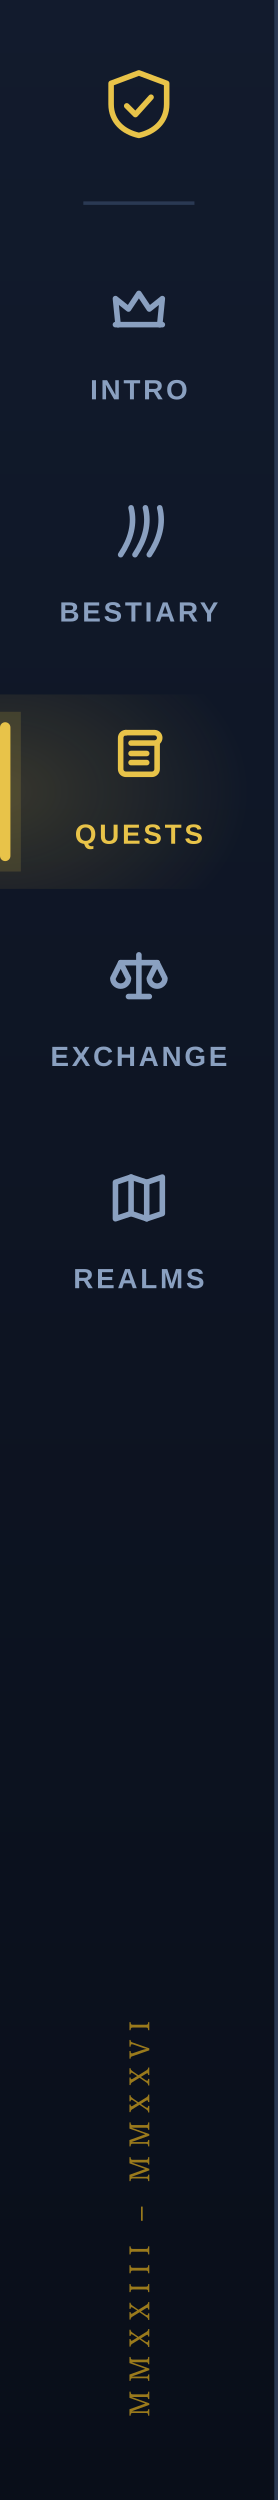
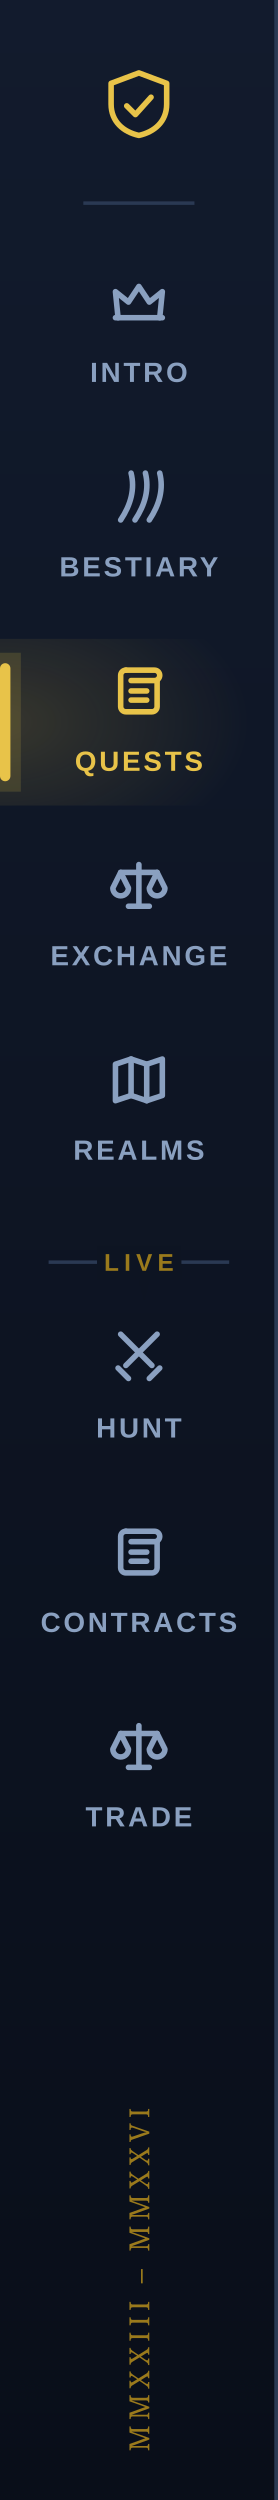
<svg xmlns="http://www.w3.org/2000/svg" width="80" height="720" viewBox="0 0 80 720">
  <defs>
    <linearGradient id="bg" x1="0" y1="0" x2="0" y2="1">
      <stop offset="0" stop-color="#121b2d" />
      <stop offset="1" stop-color="#090e19" />
    </linearGradient>
    <radialGradient id="wash" cx="0" cy="0.5" r="0.9">
      <stop offset="0" stop-color="#e8c349" stop-opacity="0.18" />
      <stop offset="1" stop-color="#e8c349" stop-opacity="0" />
    </radialGradient>
  </defs>
  <rect width="80" height="720" fill="url(#bg)" />
  <rect x="79" y="0" width="1" height="720" fill="#2a3953" />
  <g transform="translate(28,18) scale(1)" fill="none" stroke="#e8c349" stroke-width="1.600" stroke-linecap="round" stroke-linejoin="round">
    <path d="M12 3l8 3v6c0 5-3.5 8-8 9-4.5-1-8-4-8-9V6z" />
    <path d="M8.5 12.5l2.5 2.5 4.5-5" />
  </g>
  <rect x="24" y="58" width="32" height="1" fill="#2a3953" />
-   <g transform="translate(31,80) scale(0.75)" fill="none" stroke="#8aa0c0" stroke-width="2.133" stroke-linecap="round" stroke-linejoin="round">
+   <g transform="translate(31,78) scale(0.75)" fill="none" stroke="#8aa0c0" stroke-width="2.133" stroke-linecap="round" stroke-linejoin="round">
    <path d="M3 18h18" />
    <path d="M4 18L3 8l5 4 4-6 4 6 5-4-1 10" />
  </g>
-   <text x="40" y="115" text-anchor="middle" font-family="Segoe UI,Arial,sans-serif" font-size="8" font-weight="600" letter-spacing="0.8" fill="#8aa0c0">INTRO</text>
-   <g transform="translate(31,144) scale(0.75)" fill="none" stroke="#8aa0c0" stroke-width="2.133" stroke-linecap="round" stroke-linejoin="round">
+   <text x="40" y="110" text-anchor="middle" font-family="Segoe UI,Arial,sans-serif" font-size="8" font-weight="600" letter-spacing="0.8" fill="#8aa0c0">INTRO</text>
+   <g transform="translate(31,134) scale(0.75)" fill="none" stroke="#8aa0c0" stroke-width="2.133" stroke-linecap="round" stroke-linejoin="round">
    <path d="M9 3c1.5 6 0 12-4 18" />
    <path d="M14.5 3c1.5 6 0 12-4 18" />
    <path d="M20 3c1.5 6 0 12-4 18" />
  </g>
-   <text x="40" y="179" text-anchor="middle" font-family="Segoe UI,Arial,sans-serif" font-size="8" font-weight="600" letter-spacing="0.8" fill="#8aa0c0">BESTIARY</text>
-   <rect x="0" y="200" width="80" height="56" fill="url(#wash)" />
-   <rect x="0" y="205" width="6" height="46" fill="#e8c349" opacity="0.16" />
-   <rect x="0" y="208" width="3" height="40" rx="1.5" fill="#e8c349" />
-   <g transform="translate(31,208) scale(0.75)" fill="none" stroke="#e8c349" stroke-width="2.133" stroke-linecap="round" stroke-linejoin="round">
+   <text x="40" y="166" text-anchor="middle" font-family="Segoe UI,Arial,sans-serif" font-size="8" font-weight="600" letter-spacing="0.8" fill="#8aa0c0">BESTIARY</text>
+   <rect x="0" y="184" width="80" height="48" fill="url(#wash)" />
+   <rect x="0" y="188" width="6" height="40" fill="#e8c349" opacity="0.16" />
+   <rect x="0" y="191" width="3" height="34" rx="1.5" fill="#e8c349" />
+   <g transform="translate(31,190) scale(0.75)" fill="none" stroke="#e8c349" stroke-width="2.133" stroke-linecap="round" stroke-linejoin="round">
    <path d="M7 4h11a2 2 0 010 4H9" />
    <path d="M7 4a2 2 0 00-2 2v12a2 2 0 002 2h10a2 2 0 002-2V8" />
    <path d="M9 12h6M9 15.5h6" />
  </g>
-   <text x="40" y="243" text-anchor="middle" font-family="Segoe UI,Arial,sans-serif" font-size="8" font-weight="600" letter-spacing="0.8" fill="#e8c349">QUESTS</text>
-   <g transform="translate(31,272) scale(0.75)" fill="none" stroke="#8aa0c0" stroke-width="2.133" stroke-linecap="round" stroke-linejoin="round">
+   <text x="40" y="222" text-anchor="middle" font-family="Segoe UI,Arial,sans-serif" font-size="8" font-weight="600" letter-spacing="0.8" fill="#e8c349">QUESTS</text>
+   <g transform="translate(31,246) scale(0.75)" fill="none" stroke="#8aa0c0" stroke-width="2.133" stroke-linecap="round" stroke-linejoin="round">
    <path d="M12 4v16M8 20h8M5 7h14" />
    <path d="M5 7l-3 6a3 3 0 006 0z" />
    <path d="M19 7l-3 6a3 3 0 006 0z" />
  </g>
-   <text x="40" y="307" text-anchor="middle" font-family="Segoe UI,Arial,sans-serif" font-size="8" font-weight="600" letter-spacing="0.8" fill="#8aa0c0">EXCHANGE</text>
-   <g transform="translate(31,336) scale(0.75)" fill="none" stroke="#8aa0c0" stroke-width="2.133" stroke-linecap="round" stroke-linejoin="round">
+   <text x="40" y="278" text-anchor="middle" font-family="Segoe UI,Arial,sans-serif" font-size="8" font-weight="600" letter-spacing="0.8" fill="#8aa0c0">EXCHANGE</text>
+   <g transform="translate(31,302) scale(0.75)" fill="none" stroke="#8aa0c0" stroke-width="2.133" stroke-linecap="round" stroke-linejoin="round">
    <path d="M3 6l6-2 6 2 6-2v14l-6 2-6-2-6 2z" />
    <path d="M9 4v14M15 6v14" />
  </g>
-   <text x="40" y="371" text-anchor="middle" font-family="Segoe UI,Arial,sans-serif" font-size="8" font-weight="600" letter-spacing="0.8" fill="#8aa0c0">REALMS</text>
-   <text transform="translate(43,696) rotate(-90)" font-family="Georgia,serif" font-size="8" letter-spacing="2.5" fill="#9a7a1c">MMXXIII – MMXXVI</text>
+   <text x="40" y="334" text-anchor="middle" font-family="Segoe UI,Arial,sans-serif" font-size="8" font-weight="600" letter-spacing="0.8" fill="#8aa0c0">REALMS</text>
+   <rect x="14" y="363" width="52" height="1" fill="#2a3953" />
+   <text x="40" y="366" text-anchor="middle" font-family="Segoe UI,Arial,sans-serif" font-size="7" font-weight="700" letter-spacing="1.5" fill="#9a7a1c" stroke="#0d1422" stroke-width="5" paint-order="stroke">LIVE</text>
+   <g transform="translate(31,382) scale(0.75)" fill="none" stroke="#8aa0c0" stroke-width="2.133" stroke-linecap="round" stroke-linejoin="round">
+     <path d="M5 3l12 12" />
+     <path d="M19 3L7 15" />
+     <path d="M4 16l4 4" />
+     <path d="M16 20l4-4" />
+   </g>
+   <text x="40" y="414" text-anchor="middle" font-family="Segoe UI,Arial,sans-serif" font-size="8" font-weight="600" letter-spacing="0.8" fill="#8aa0c0">HUNT</text>
+   <g transform="translate(31,438) scale(0.75)" fill="none" stroke="#8aa0c0" stroke-width="2.133" stroke-linecap="round" stroke-linejoin="round">
+     <path d="M7 4h11a2 2 0 010 4H9" />
+     <path d="M7 4a2 2 0 00-2 2v12a2 2 0 002 2h10a2 2 0 002-2V8" />
+     <path d="M9 12h6M9 15.5h6" />
+   </g>
+   <text x="40" y="470" text-anchor="middle" font-family="Segoe UI,Arial,sans-serif" font-size="8" font-weight="600" letter-spacing="0.8" fill="#8aa0c0">CONTRACTS</text>
+   <g transform="translate(31,494) scale(0.75)" fill="none" stroke="#8aa0c0" stroke-width="2.133" stroke-linecap="round" stroke-linejoin="round">
+     <path d="M12 4v16M8 20h8M5 7h14" />
+     <path d="M5 7l-3 6a3 3 0 006 0z" />
+     <path d="M19 7l-3 6a3 3 0 006 0z" />
+   </g>
+   <text x="40" y="526" text-anchor="middle" font-family="Segoe UI,Arial,sans-serif" font-size="8" font-weight="600" letter-spacing="0.8" fill="#8aa0c0">TRADE</text>
+   <text transform="translate(43,706) rotate(-90)" font-family="Georgia,serif" font-size="8" letter-spacing="1.5" fill="#9a7a1c">MMXXIII – MMXXVI</text>
</svg>
